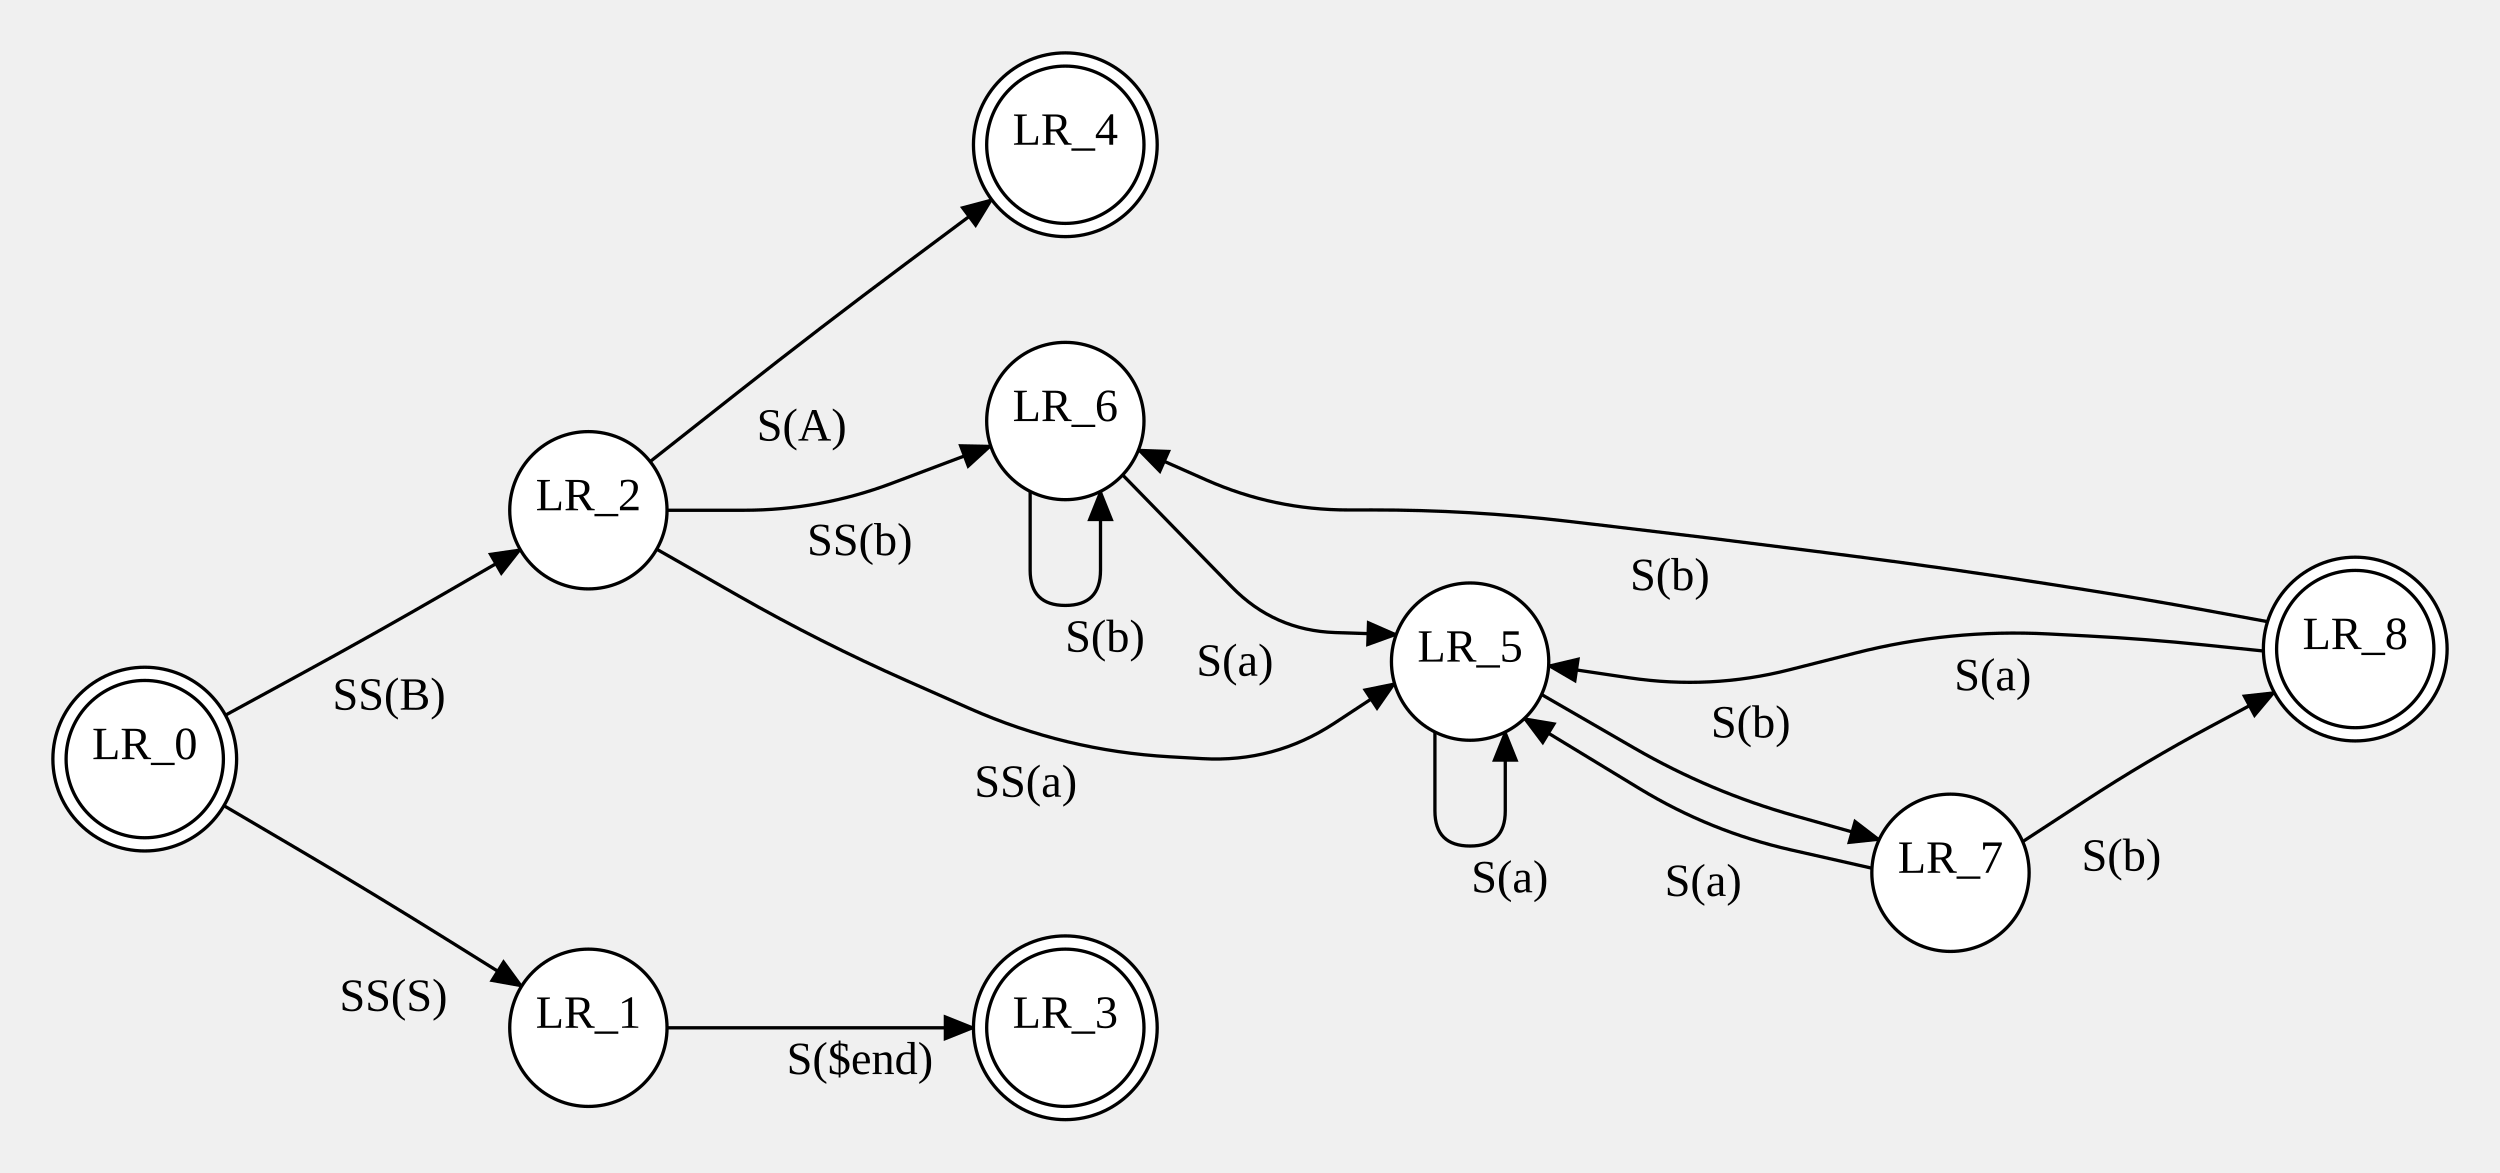
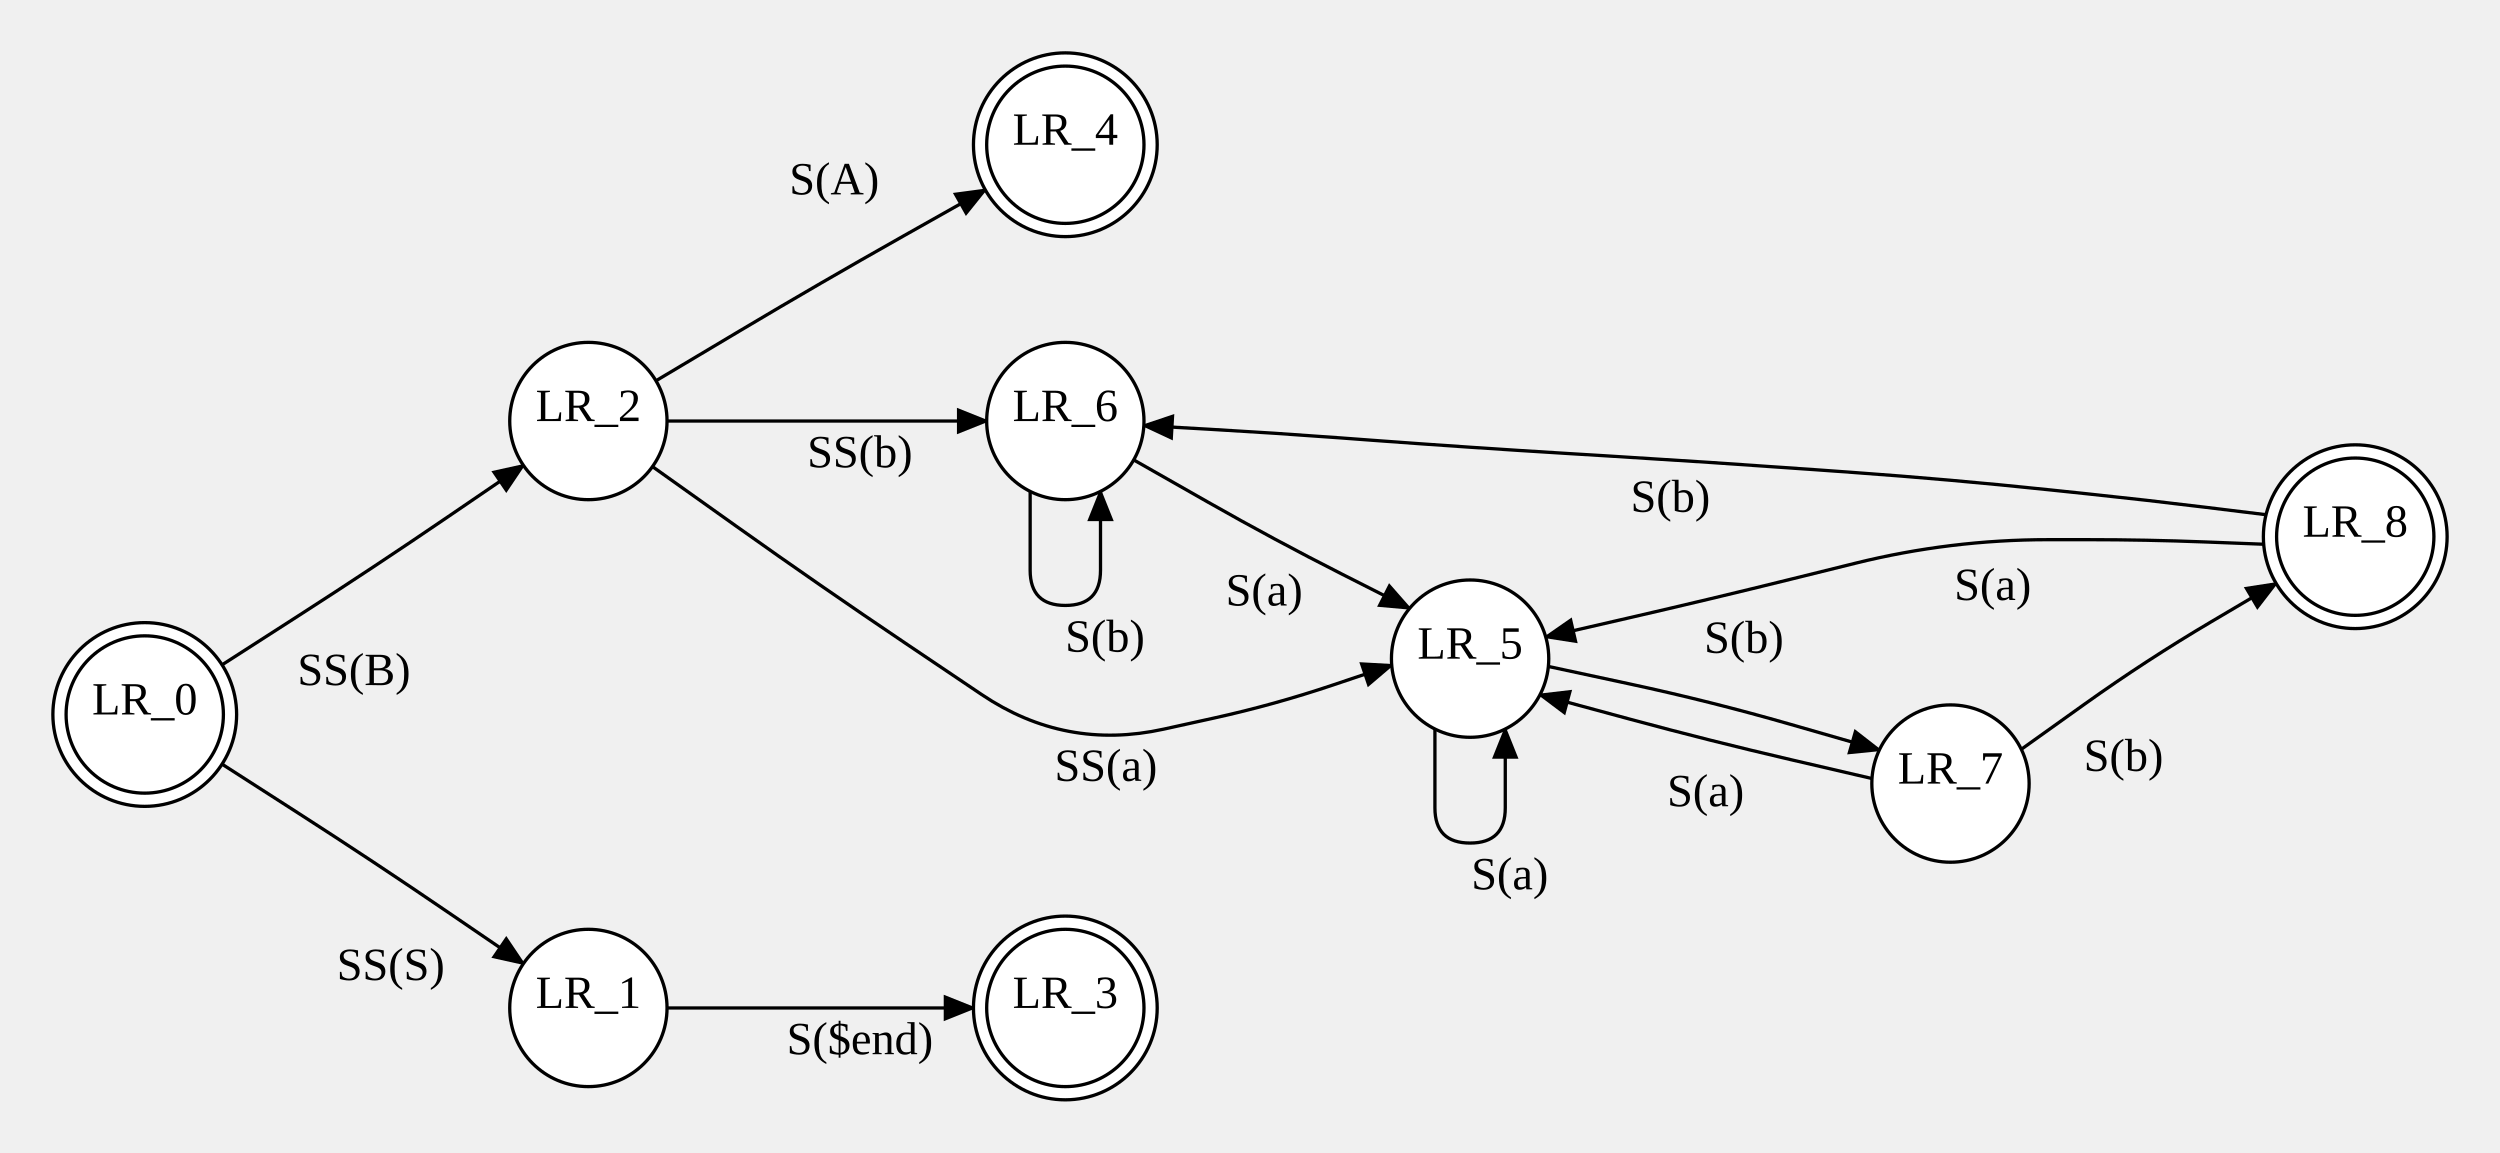
- <svg xmlns="http://www.w3.org/2000/svg" width="756.48" height="354.8">
+ <svg xmlns="http://www.w3.org/2000/svg" width="756.48" height="348.8">
  <style type="text/css">
		.edge { fill: none; }
	</style>
  <defs>
    <marker id="normal" markerWidth="10" markerHeight="8" refX="9" refY="4" orient="auto-start-reverse" markerUnits="userSpaceOnUse">
      <path d="M0,0 L0,8 L10,4 z" fill="context-stroke" />
    </marker>
    <marker id="vee" markerWidth="10" markerHeight="8" refX="9" refY="4" orient="auto-start-reverse" markerUnits="userSpaceOnUse">
      <path d="M0,0 L10,4 L0,8 L3,4 z" fill="context-stroke" />
    </marker>
    <marker id="dot" markerWidth="8" markerHeight="8" refX="7" refY="4" orient="auto-start-reverse" markerUnits="userSpaceOnUse">
      <circle cx="4" cy="4" r="3.5" fill="context-stroke" />
    </marker>
    <marker id="odot" markerWidth="8" markerHeight="8" refX="7" refY="4" orient="auto-start-reverse" markerUnits="userSpaceOnUse">
      <circle cx="4" cy="4" r="3" fill="white" stroke="context-stroke" />
    </marker>
  </defs>
  <g>
-     <path class="edge" marker-end="url(#normal)" stroke="#000000" stroke-width="1" d="M68.213,216.402 L90.567,204.226 Q112.92,192.05 134.956,179.309 L157.436,166.313 " />
-     <text text-anchor="middle" alignment-baseline="middle" x="117.729" y="214.746" font-size="14" fill="#000000">SS(B)</text>
-     <path class="edge" marker-end="url(#normal)" stroke="#000000" stroke-width="1" d="M67.763,243.793 L90.342,257.071 Q112.92,270.35 135.14,284.22 L157.851,298.397 " />
-     <text text-anchor="middle" alignment-baseline="middle" x="119.06" y="305.877" font-size="14" fill="#000000">SS(S)</text>
-     <path class="edge" marker-end="url(#normal)" stroke="#000000" stroke-width="1" d="M201.84,311 L225.02,311 Q248.2,311 271.38,311 L294.56,311 " />
-     <text text-anchor="middle" alignment-baseline="middle" x="260.2" y="325" font-size="14" fill="#000000">S($end)</text>
-     <path class="edge" marker-end="url(#normal)" stroke="#000000" stroke-width="1" d="M201.84,154.4 L225.02,154.4 Q248.2,154.4 269.891,146.227 L299.793,134.96 " />
-     <text text-anchor="middle" alignment-baseline="middle" x="260.162" y="167.981" font-size="14" fill="#000000">SS(b)</text>
-     <path class="edge" marker-end="url(#normal)" stroke="#000000" stroke-width="1" d="M198.716,166.188 L223.458,180.294 Q248.2,194.4 274.247,205.92 L293.395,214.389 Q322.36,227.2 353.98,229 L363.854,229.562 Q385.6,230.8 403.794,218.826 L421.988,206.851 " />
-     <text text-anchor="middle" alignment-baseline="middle" x="310.376" y="241.093" font-size="14" fill="#000000">SS(a)</text>
-     <path class="edge" marker-end="url(#normal)" stroke="#000000" stroke-width="1" d="M196.732,139.667 L223.068,118.909 Q248.2,99.1 273.853,79.971 L300.074,60.418 " />
-     <text text-anchor="middle" alignment-baseline="middle" x="242.591" y="133.321" font-size="14" fill="#000000">S(A)</text>
-     <path class="edge" marker-end="url(#normal)" stroke="#000000" stroke-width="1" d="M466.459,210.152 L494.532,226.37 Q517.52,239.65 543.074,246.848 L568.628,254.045 " />
-     <text text-anchor="middle" alignment-baseline="middle" x="529.767" y="223.131" font-size="14" fill="#000000">S(b)</text>
-     <path class="edge" marker-end="url(#normal)" stroke="#000000" stroke-width="1" d="M434.196,221.487 L434.196,245.356 Q434.196,256 444.84,256 L444.84,256 Q455.484,256 455.484,245.356 L455.484,221.487 " />
-     <text text-anchor="middle" alignment-baseline="middle" x="456.84" y="270" font-size="14" fill="#000000">S(a)</text>
+     <path class="edge" marker-end="url(#normal)" stroke="#000000" stroke-width="1" d="M67.19,201.175 L90.055,186.488 Q112.92,171.8 135.374,156.491 L158.376,140.807 " />
+     <text text-anchor="middle" alignment-baseline="middle" x="107.115" y="207.299" font-size="14" fill="#000000">SS(B)</text>
+     <path class="edge" marker-end="url(#normal)" stroke="#000000" stroke-width="1" d="M67.19,231.225 L90.055,245.912 Q112.92,260.6 135.374,275.909 L158.376,291.593 " />
+     <text text-anchor="middle" alignment-baseline="middle" x="118.239" y="296.544" font-size="14" fill="#000000">SS(S)</text>
+     <path class="edge" marker-end="url(#normal)" stroke="#000000" stroke-width="1" d="M201.84,305 L225.02,305 Q248.2,305 271.38,305 L294.56,305 " />
+     <text text-anchor="middle" alignment-baseline="middle" x="260.2" y="319" font-size="14" fill="#000000">S($end)</text>
+     <path class="edge" marker-end="url(#normal)" stroke="#000000" stroke-width="1" d="M201.84,127.4 L225.02,127.4 Q248.2,127.4 271.38,127.4 L298.56,127.4 " />
+     <text text-anchor="middle" alignment-baseline="middle" x="260.2" y="141.4" font-size="14" fill="#000000">SS(b)</text>
+     <path class="edge" marker-end="url(#normal)" stroke="#000000" stroke-width="1" d="M197.435,141.194 L222.817,159.247 Q248.2,177.3 274.042,194.688 L297.074,210.186 Q322.36,227.2 352.121,220.635 L367.298,217.287 Q385.6,213.25 403.362,207.269 L421.123,201.287 " />
+     <text text-anchor="middle" alignment-baseline="middle" x="334.636" y="236.291" font-size="14" fill="#000000">SS(a)</text>
+     <path class="edge" marker-end="url(#normal)" stroke="#000000" stroke-width="1" d="M198.486,115.219 L223.575,100.271 Q248.2,85.6 273.171,71.525 L298.142,57.45 " />
+     <text text-anchor="middle" alignment-baseline="middle" x="252.444" y="58.822" font-size="14" fill="#000000">S(A)</text>
+     <path class="edge" marker-end="url(#normal)" stroke="#000000" stroke-width="1" d="M468.522,201.666 L493.021,206.933 Q517.52,212.2 541.602,219.129 L568.687,226.921 " />
+     <text text-anchor="middle" alignment-baseline="middle" x="527.687" y="197.548" font-size="14" fill="#000000">S(b)</text>
+     <path class="edge" marker-end="url(#normal)" stroke="#000000" stroke-width="1" d="M434.196,220.587 L434.196,244.456 Q434.196,255.1 444.84,255.1 L444.84,255.1 Q455.484,255.1 455.484,244.456 L455.484,220.587 " />
+     <text text-anchor="middle" alignment-baseline="middle" x="456.84" y="269.1" font-size="14" fill="#000000">S(a)</text>
    <path class="edge" marker-end="url(#normal)" stroke="#000000" stroke-width="1" d="M311.716,148.687 L311.716,172.556 Q311.716,183.2 322.36,183.2 L322.36,183.2 Q333.004,183.2 333.004,172.556 L333.004,148.687 " />
    <text text-anchor="middle" alignment-baseline="middle" x="334.36" y="197.2" font-size="14" fill="#000000">S(b)</text>
-     <path class="edge" marker-end="url(#normal)" stroke="#000000" stroke-width="1" d="M339.694,143.708 L372.718,177.585 Q385.6,190.8 404.045,191.409 L422.49,192.018 " />
-     <text text-anchor="middle" alignment-baseline="middle" x="373.674" y="204.466" font-size="14" fill="#000000">S(a)</text>
-     <path class="edge" marker-end="url(#normal)" stroke="#000000" stroke-width="1" d="M612.051,254.668 L631.05,242.26 Q649.44,230.25 668.805,219.885 L688.17,209.519 " />
-     <text text-anchor="middle" alignment-baseline="middle" x="641.925" y="263.455" font-size="14" fill="#000000">S(b)</text>
-     <path class="edge" marker-end="url(#normal)" stroke="#000000" stroke-width="1" d="M566.44,262.72 L541.98,257.185 Q517.52,251.65 496.093,238.618 L461.258,217.431 " />
-     <text text-anchor="middle" alignment-baseline="middle" x="515.378" y="271.108" font-size="14" fill="#000000">S(a)</text>
-     <path class="edge" marker-end="url(#normal)" stroke="#000000" stroke-width="1" d="M686.145,188.111 L667.792,184.73 Q649.44,181.35 631.004,178.458 L619.82,176.703 Q590.2,172.056 560.46,168.253 L549.262,166.821 Q517.52,162.763 485.736,159.051 L474.26,157.711 Q444.84,154.276 415.22,154.307 L408.075,154.314 Q385.6,154.338 365.045,145.247 L344.491,136.156 " />
-     <text text-anchor="middle" alignment-baseline="middle" x="505.296" y="178.551" font-size="14" fill="#000000">S(b)</text>
-     <path class="edge" marker-end="url(#normal)" stroke="#000000" stroke-width="1" d="M684.886,196.983 L667.163,195.166 Q649.44,193.35 631.648,192.434 L619.82,191.825 Q590.2,190.3 561.452,197.598 L541.486,202.666 Q517.52,208.75 493.063,205.108 L468.606,201.467 " />
-     <text text-anchor="middle" alignment-baseline="middle" x="603.001" y="208.858" font-size="14" fill="#000000">S(a)</text>
-     <circle cx="43.8" cy="229.7" r="27.8" class="node" fill="#FFFFFF" stroke="#000000" stroke-width="1" />
-     <circle cx="43.8" cy="229.7" r="23.8" fill="none" stroke="#000000" stroke-width="1" />
-     <text text-anchor="middle" alignment-baseline="middle" x="43.8" y="229.7" font-size="14" fill="#000000">LR_0</text>
-     <circle cx="322.36" cy="311" r="27.8" class="node" fill="#FFFFFF" stroke="#000000" stroke-width="1" />
-     <circle cx="322.36" cy="311" r="23.8" fill="none" stroke="#000000" stroke-width="1" />
-     <text text-anchor="middle" alignment-baseline="middle" x="322.36" y="311" font-size="14" fill="#000000">LR_3</text>
+     <path class="edge" marker-end="url(#normal)" stroke="#000000" stroke-width="1" d="M343.05,139.162 L365.654,152.011 Q385.6,163.35 406.066,173.722 L426.532,184.093 " />
+     <text text-anchor="middle" alignment-baseline="middle" x="382.535" y="183.223" font-size="14" fill="#000000">S(a)</text>
+     <path class="edge" marker-end="url(#normal)" stroke="#000000" stroke-width="1" d="M611.624,226.734 L630.862,213.007 Q649.44,199.75 669.091,188.144 L688.743,176.537 " />
+     <text text-anchor="middle" alignment-baseline="middle" x="642.566" y="233.272" font-size="14" fill="#000000">S(b)</text>
+     <path class="edge" marker-end="url(#normal)" stroke="#000000" stroke-width="1" d="M566.448,235.583 L541.984,229.891 Q517.52,224.2 493.276,217.635 L465.975,210.242 " />
+     <text text-anchor="middle" alignment-baseline="middle" x="516.113" y="243.96" font-size="14" fill="#000000">S(a)</text>
+     <path class="edge" marker-end="url(#normal)" stroke="#000000" stroke-width="1" d="M685.688,155.748 L667.564,153.524 Q649.44,151.3 631.28,149.392 L619.82,148.187 Q590.2,145.075 560.494,142.939 L549.438,142.144 Q517.52,139.849 485.579,137.907 L474.488,137.233 Q444.84,135.43 415.22,133.221 L405.317,132.482 Q385.6,131.012 365.861,129.884 L346.121,128.757 " />
+     <text text-anchor="middle" alignment-baseline="middle" x="505.449" y="154.876" font-size="14" fill="#000000">S(b)</text>
+     <path class="edge" marker-end="url(#normal)" stroke="#000000" stroke-width="1" d="M684.974,164.68 L667.207,163.99 Q649.44,163.3 631.66,163.3 L619.82,163.3 Q590.2,163.3 561.449,170.421 L542.32,175.158 Q517.52,181.3 492.621,187.028 L467.722,192.755 " />
+     <text text-anchor="middle" alignment-baseline="middle" x="602.984" y="181.554" font-size="14" fill="#000000">S(a)</text>
+     <circle cx="43.8" cy="216.2" r="27.8" class="node" fill="#FFFFFF" stroke="#000000" stroke-width="1" />
+     <circle cx="43.8" cy="216.2" r="23.8" fill="none" stroke="#000000" stroke-width="1" />
+     <text text-anchor="middle" alignment-baseline="middle" x="43.8" y="216.2" font-size="14" fill="#000000">LR_0</text>
+     <circle cx="322.36" cy="305" r="27.8" class="node" fill="#FFFFFF" stroke="#000000" stroke-width="1" />
+     <circle cx="322.36" cy="305" r="23.8" fill="none" stroke="#000000" stroke-width="1" />
+     <text text-anchor="middle" alignment-baseline="middle" x="322.36" y="305" font-size="14" fill="#000000">LR_3</text>
    <circle cx="322.36" cy="43.8" r="27.8" class="node" fill="#FFFFFF" stroke="#000000" stroke-width="1" />
    <circle cx="322.36" cy="43.8" r="23.8" fill="none" stroke="#000000" stroke-width="1" />
    <text text-anchor="middle" alignment-baseline="middle" x="322.36" y="43.8" font-size="14" fill="#000000">LR_4</text>
-     <circle cx="712.68" cy="196.4" r="27.8" class="node" fill="#FFFFFF" stroke="#000000" stroke-width="1" />
-     <circle cx="712.68" cy="196.4" r="23.8" fill="none" stroke="#000000" stroke-width="1" />
-     <text text-anchor="middle" alignment-baseline="middle" x="712.68" y="196.4" font-size="14" fill="#000000">LR_8</text>
-     <circle cx="178.04" cy="154.4" r="23.8" class="node" fill="#FFFFFF" stroke="#000000" stroke-width="1" />
-     <text text-anchor="middle" alignment-baseline="middle" x="178.04" y="154.4" font-size="14" fill="#000000">LR_2</text>
-     <circle cx="178.04" cy="311" r="23.8" class="node" fill="#FFFFFF" stroke="#000000" stroke-width="1" />
-     <text text-anchor="middle" alignment-baseline="middle" x="178.04" y="311" font-size="14" fill="#000000">LR_1</text>
+     <circle cx="712.68" cy="162.4" r="27.8" class="node" fill="#FFFFFF" stroke="#000000" stroke-width="1" />
+     <circle cx="712.68" cy="162.4" r="23.8" fill="none" stroke="#000000" stroke-width="1" />
+     <text text-anchor="middle" alignment-baseline="middle" x="712.68" y="162.4" font-size="14" fill="#000000">LR_8</text>
+     <circle cx="178.04" cy="127.4" r="23.8" class="node" fill="#FFFFFF" stroke="#000000" stroke-width="1" />
+     <text text-anchor="middle" alignment-baseline="middle" x="178.04" y="127.4" font-size="14" fill="#000000">LR_2</text>
+     <circle cx="178.04" cy="305" r="23.8" class="node" fill="#FFFFFF" stroke="#000000" stroke-width="1" />
+     <text text-anchor="middle" alignment-baseline="middle" x="178.04" y="305" font-size="14" fill="#000000">LR_1</text>
    <circle cx="322.36" cy="127.4" r="23.8" class="node" fill="#FFFFFF" stroke="#000000" stroke-width="1" />
    <text text-anchor="middle" alignment-baseline="middle" x="322.36" y="127.4" font-size="14" fill="#000000">LR_6</text>
-     <circle cx="444.84" cy="200.2" r="23.8" class="node" fill="#FFFFFF" stroke="#000000" stroke-width="1" />
-     <text text-anchor="middle" alignment-baseline="middle" x="444.84" y="200.2" font-size="14" fill="#000000">LR_5</text>
-     <circle cx="590.2" cy="264.1" r="23.8" class="node" fill="#FFFFFF" stroke="#000000" stroke-width="1" />
-     <text text-anchor="middle" alignment-baseline="middle" x="590.2" y="264.1" font-size="14" fill="#000000">LR_7</text>
+     <circle cx="444.84" cy="199.3" r="23.8" class="node" fill="#FFFFFF" stroke="#000000" stroke-width="1" />
+     <text text-anchor="middle" alignment-baseline="middle" x="444.84" y="199.3" font-size="14" fill="#000000">LR_5</text>
+     <circle cx="590.2" cy="237.1" r="23.8" class="node" fill="#FFFFFF" stroke="#000000" stroke-width="1" />
+     <text text-anchor="middle" alignment-baseline="middle" x="590.2" y="237.1" font-size="14" fill="#000000">LR_7</text>
  </g>
</svg>
